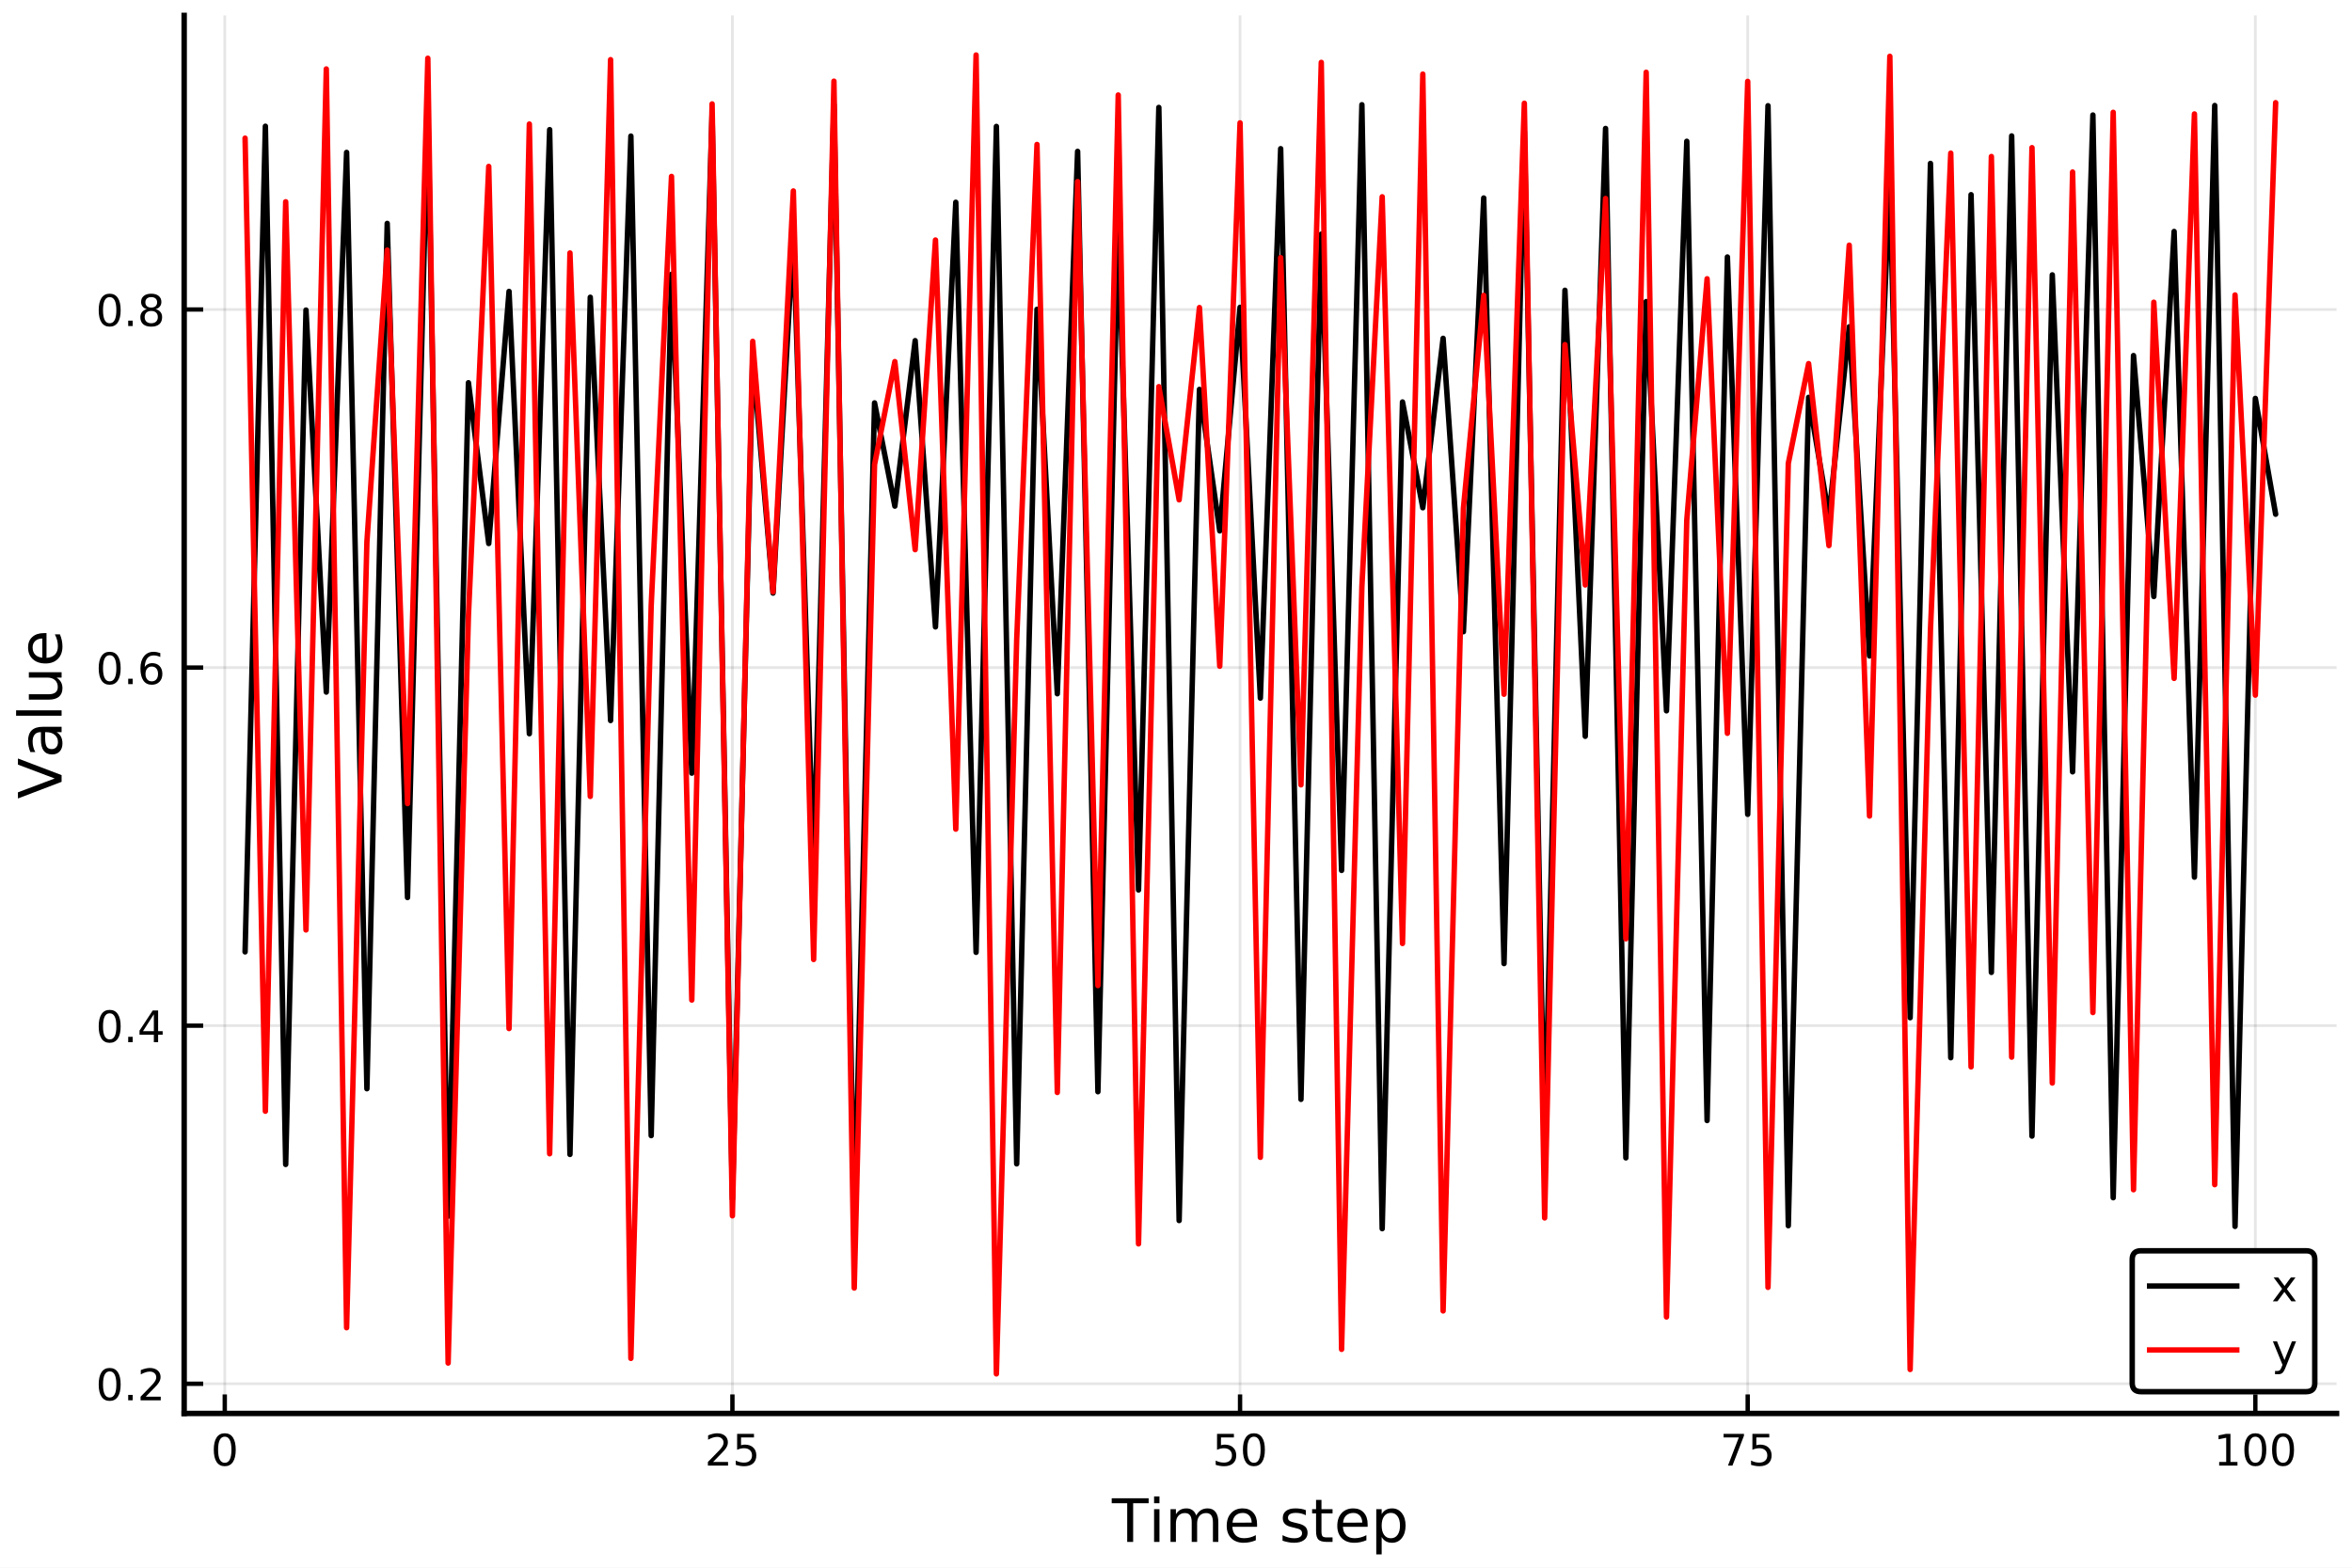
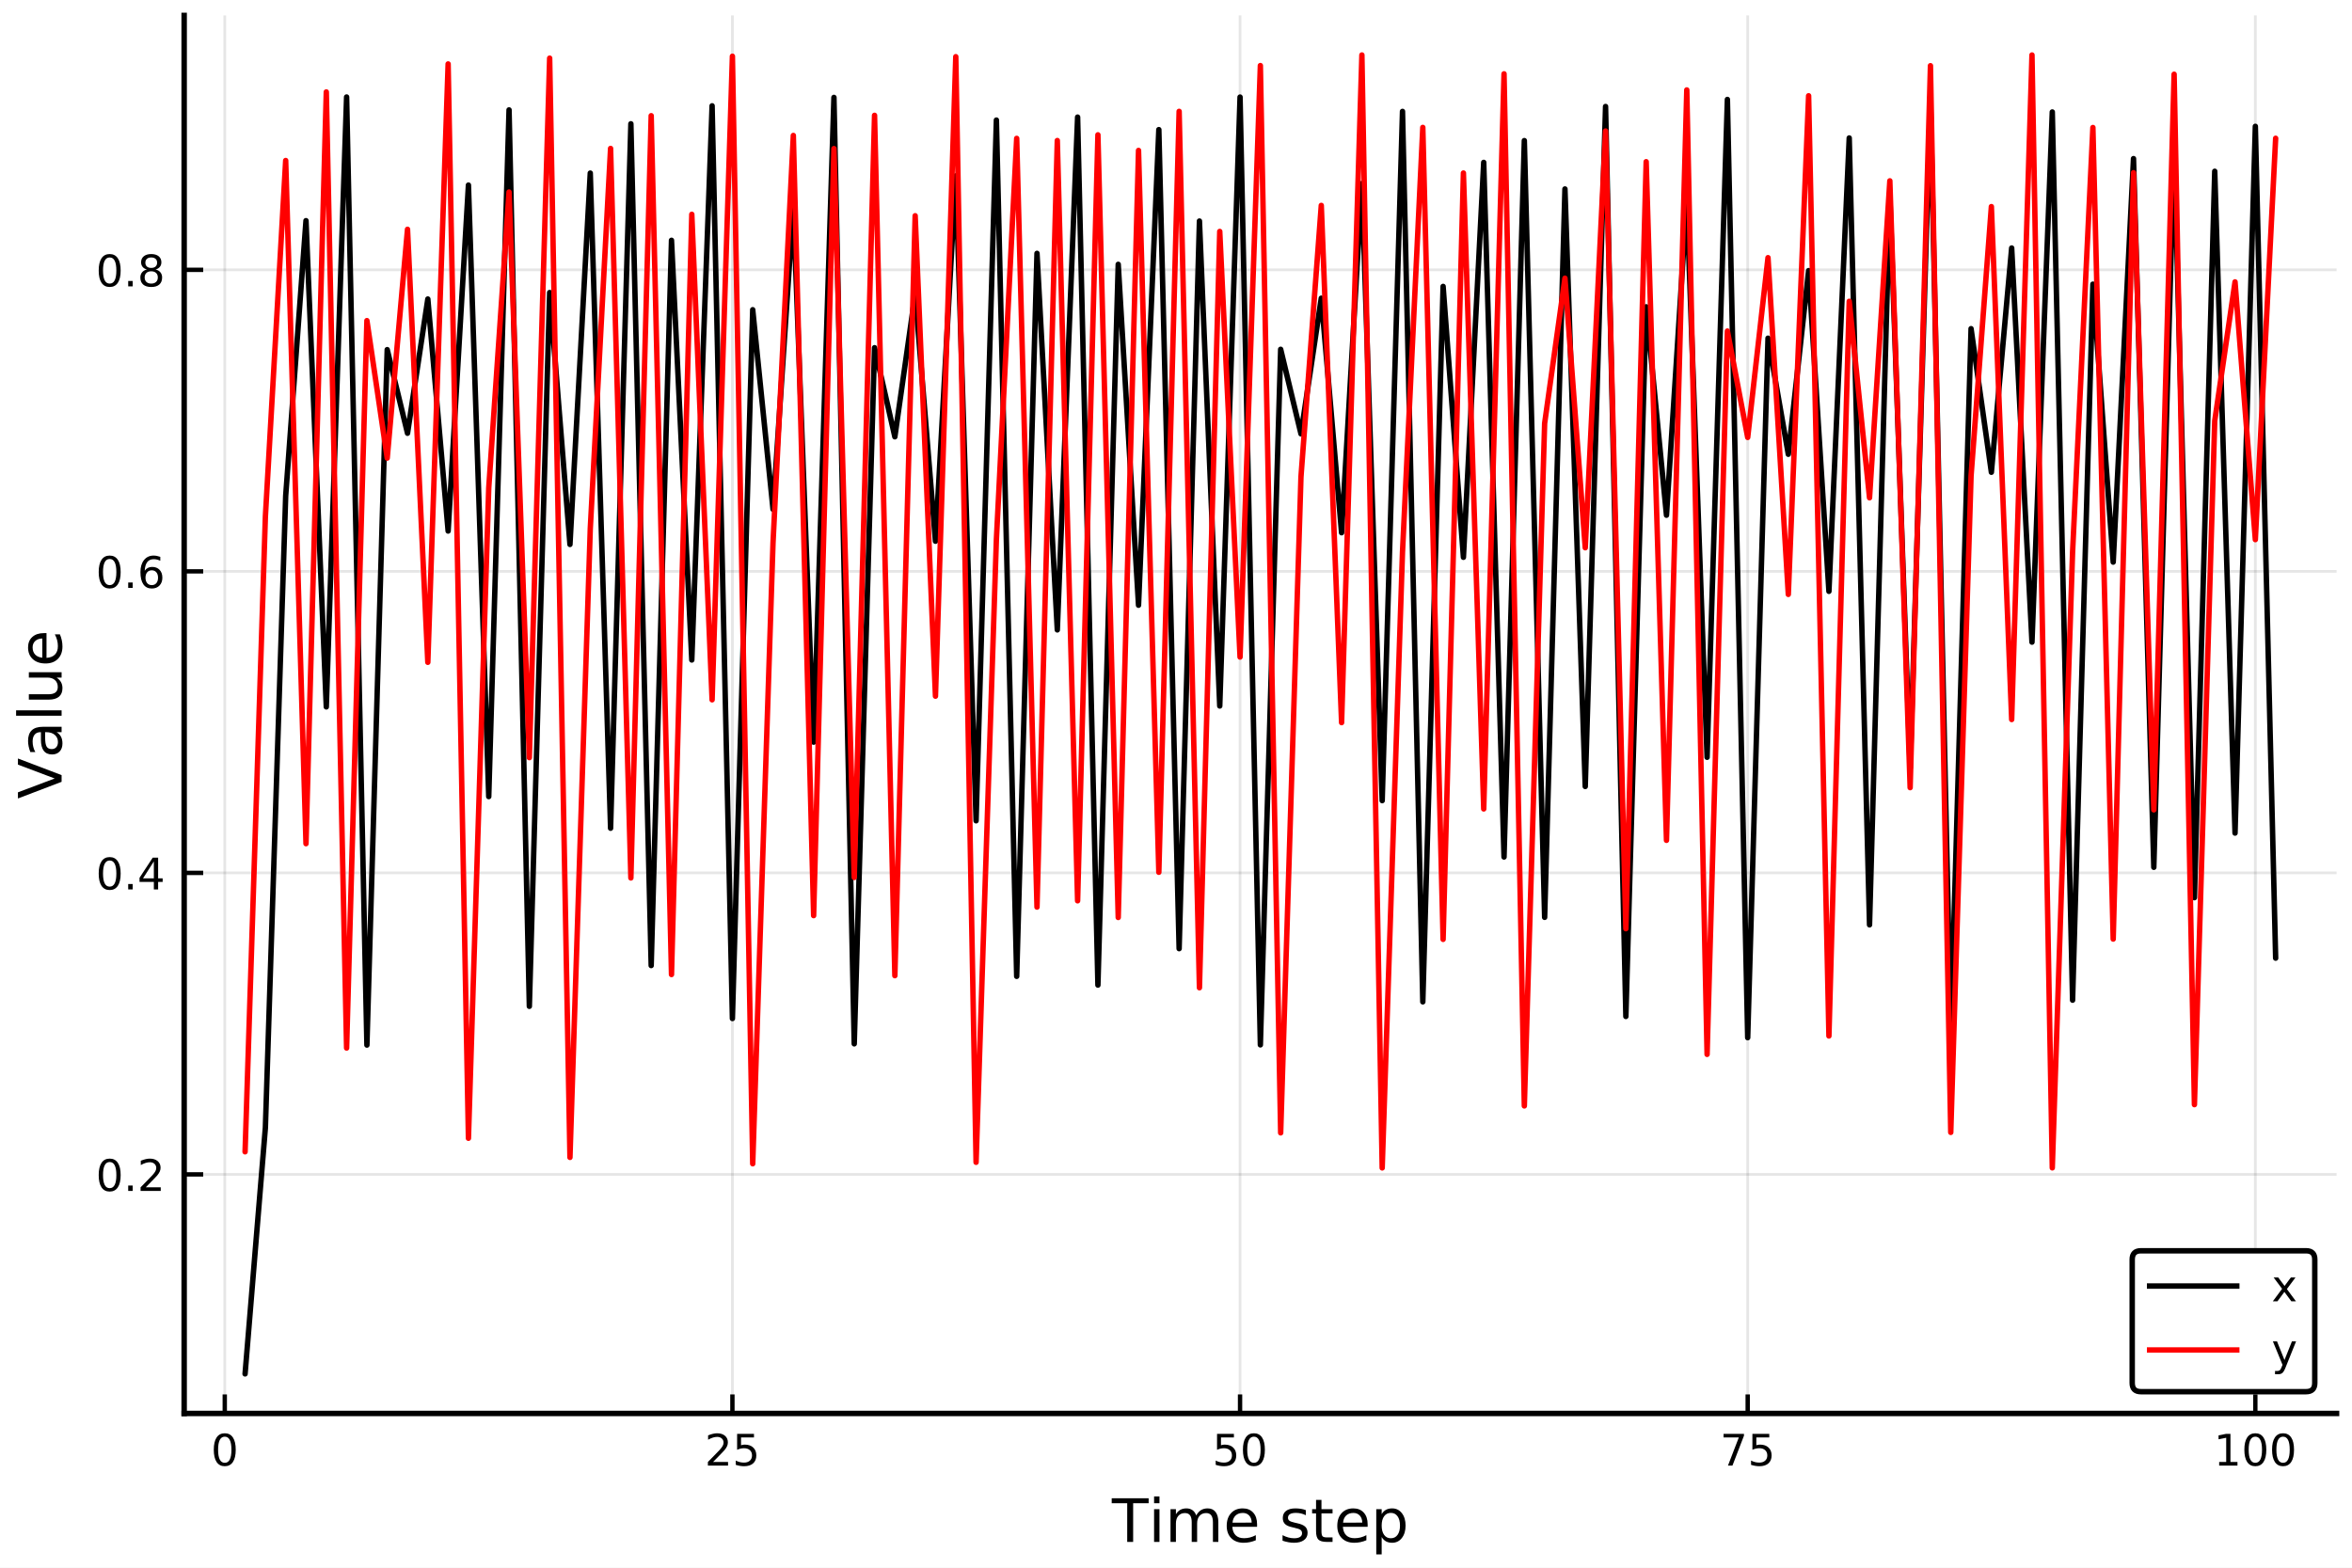
<svg xmlns="http://www.w3.org/2000/svg" xmlns:xlink="http://www.w3.org/1999/xlink" height="288pt" version="1.1" viewBox="0 0 432 288" width="432pt">
  <defs>
    <style type="text/css">
*{stroke-linecap:butt;stroke-linejoin:round;}
  </style>
  </defs>
  <g id="figure_1">
    <g id="patch_1">
      <path d="M 0 288  L 432 288  L 432 0  L 0 0  z " style="fill:#ffffff;" />
    </g>
    <g id="axes_1">
      <g id="patch_2">
        <path d="M 33.825 259.665  L 429.165 259.665  L 429.165 2.835  L 33.825 2.835  z " style="fill:#ffffff;" />
      </g>
      <g id="matplotlib.axis_1">
        <g id="xtick_1">
          <g id="line2d_1">
-             <path clip-path="url(#p4c6335470d)" d="M 41.284 259.665  L 41.284 2.835  " style="fill:none;stroke:#000000;stroke-linecap:square;stroke-opacity:0.1;stroke-width:0.5;" />
+             <path clip-path="url(#p2f0e269576)" d="M 41.284 259.665  L 41.284 2.835  " style="fill:none;stroke:#000000;stroke-linecap:square;stroke-opacity:0.1;stroke-width:0.5;" />
          </g>
          <g id="line2d_2">
            <defs>
-               <path d="M 0 0  L 0 -3.5  " id="m7ea3721a8c" style="stroke:#000000;stroke-width:0.8;" />
-             </defs>
-             <g>
-               <use style="stroke:#000000;stroke-width:0.8;" x="41.284" xlink:href="#m7ea3721a8c" y="259.665" />
+               <path d="M 0 0  L 0 -3.5  " id="m183a4964c9" style="stroke:#000000;stroke-width:0.8;" />
+             </defs>
+             <g>
+               <use style="stroke:#000000;stroke-width:0.8;" x="41.284" xlink:href="#m183a4964c9" y="259.665" />
            </g>
          </g>
          <g id="text_1">
            <defs>
              <path d="M 31.781 66.406  Q 24.172 66.406 20.328 58.906  Q 16.5 51.422 16.5 36.375  Q 16.5 21.391 20.328 13.891  Q 24.172 6.391 31.781 6.391  Q 39.453 6.391 43.281 13.891  Q 47.125 21.391 47.125 36.375  Q 47.125 51.422 43.281 58.906  Q 39.453 66.406 31.781 66.406  z M 31.781 74.219  Q 44.047 74.219 50.516 64.516  Q 56.984 54.828 56.984 36.375  Q 56.984 17.969 50.516 8.266  Q 44.047 -1.422 31.781 -1.422  Q 19.531 -1.422 13.062 8.266  Q 6.594 17.969 6.594 36.375  Q 6.594 54.828 13.062 64.516  Q 19.531 74.219 31.781 74.219  z " id="DejaVuSans-48" />
            </defs>
            <g transform="translate(38.7389 269.2441)scale(0.08 -0.08)">
              <use xlink:href="#DejaVuSans-48" />
            </g>
          </g>
        </g>
        <g id="xtick_2">
          <g id="line2d_3">
-             <path clip-path="url(#p4c6335470d)" d="M 134.525 259.665  L 134.525 2.835  " style="fill:none;stroke:#000000;stroke-linecap:square;stroke-opacity:0.1;stroke-width:0.5;" />
+             <path clip-path="url(#p2f0e269576)" d="M 134.525 259.665  L 134.525 2.835  " style="fill:none;stroke:#000000;stroke-linecap:square;stroke-opacity:0.1;stroke-width:0.5;" />
          </g>
          <g id="line2d_4">
            <g>
-               <use style="stroke:#000000;stroke-width:0.8;" x="134.525" xlink:href="#m7ea3721a8c" y="259.665" />
+               <use style="stroke:#000000;stroke-width:0.8;" x="134.525" xlink:href="#m183a4964c9" y="259.665" />
            </g>
          </g>
          <g id="text_2">
            <defs>
              <path d="M 19.188 8.297  L 53.609 8.297  L 53.609 0  L 7.328 0  L 7.328 8.297  Q 12.938 14.109 22.625 23.891  Q 32.328 33.688 34.812 36.531  Q 39.547 41.844 41.422 45.531  Q 43.312 49.219 43.312 52.781  Q 43.312 58.594 39.234 62.25  Q 35.156 65.922 28.609 65.922  Q 23.969 65.922 18.812 64.312  Q 13.672 62.703 7.812 59.422  L 7.812 69.391  Q 13.766 71.781 18.938 73  Q 24.125 74.219 28.422 74.219  Q 39.75 74.219 46.484 68.547  Q 53.219 62.891 53.219 53.422  Q 53.219 48.922 51.531 44.891  Q 49.859 40.875 45.406 35.406  Q 44.188 33.984 37.641 27.219  Q 31.109 20.453 19.188 8.297  z " id="DejaVuSans-50" />
              <path d="M 10.797 72.906  L 49.516 72.906  L 49.516 64.594  L 19.828 64.594  L 19.828 46.734  Q 21.969 47.469 24.109 47.828  Q 26.266 48.188 28.422 48.188  Q 40.625 48.188 47.75 41.5  Q 54.891 34.812 54.891 23.391  Q 54.891 11.625 47.562 5.094  Q 40.234 -1.422 26.906 -1.422  Q 22.312 -1.422 17.547 -0.641  Q 12.797 0.141 7.719 1.703  L 7.719 11.625  Q 12.109 9.234 16.797 8.062  Q 21.484 6.891 26.703 6.891  Q 35.156 6.891 40.078 11.328  Q 45.016 15.766 45.016 23.391  Q 45.016 31 40.078 35.438  Q 35.156 39.891 26.703 39.891  Q 22.75 39.891 18.812 39.016  Q 14.891 38.141 10.797 36.281  z " id="DejaVuSans-53" />
            </defs>
            <g transform="translate(129.4346 269.2441)scale(0.08 -0.08)">
              <use xlink:href="#DejaVuSans-50" />
              <use x="63.623" xlink:href="#DejaVuSans-53" />
            </g>
          </g>
        </g>
        <g id="xtick_3">
          <g id="line2d_5">
-             <path clip-path="url(#p4c6335470d)" d="M 227.765 259.665  L 227.765 2.835  " style="fill:none;stroke:#000000;stroke-linecap:square;stroke-opacity:0.1;stroke-width:0.5;" />
+             <path clip-path="url(#p2f0e269576)" d="M 227.765 259.665  L 227.765 2.835  " style="fill:none;stroke:#000000;stroke-linecap:square;stroke-opacity:0.1;stroke-width:0.5;" />
          </g>
          <g id="line2d_6">
            <g>
-               <use style="stroke:#000000;stroke-width:0.8;" x="227.765" xlink:href="#m7ea3721a8c" y="259.665" />
+               <use style="stroke:#000000;stroke-width:0.8;" x="227.765" xlink:href="#m183a4964c9" y="259.665" />
            </g>
          </g>
          <g id="text_3">
            <g transform="translate(222.6754 269.2441)scale(0.08 -0.08)">
              <use xlink:href="#DejaVuSans-53" />
              <use x="63.623" xlink:href="#DejaVuSans-48" />
            </g>
          </g>
        </g>
        <g id="xtick_4">
          <g id="line2d_7">
-             <path clip-path="url(#p4c6335470d)" d="M 321.006 259.665  L 321.006 2.835  " style="fill:none;stroke:#000000;stroke-linecap:square;stroke-opacity:0.1;stroke-width:0.5;" />
+             <path clip-path="url(#p2f0e269576)" d="M 321.006 259.665  L 321.006 2.835  " style="fill:none;stroke:#000000;stroke-linecap:square;stroke-opacity:0.1;stroke-width:0.5;" />
          </g>
          <g id="line2d_8">
            <g>
-               <use style="stroke:#000000;stroke-width:0.8;" x="321.006" xlink:href="#m7ea3721a8c" y="259.665" />
+               <use style="stroke:#000000;stroke-width:0.8;" x="321.006" xlink:href="#m183a4964c9" y="259.665" />
            </g>
          </g>
          <g id="text_4">
            <defs>
              <path d="M 8.203 72.906  L 55.078 72.906  L 55.078 68.703  L 28.609 0  L 18.312 0  L 43.219 64.594  L 8.203 64.594  z " id="DejaVuSans-55" />
            </defs>
            <g transform="translate(315.9161 269.2441)scale(0.08 -0.08)">
              <use xlink:href="#DejaVuSans-55" />
              <use x="63.623" xlink:href="#DejaVuSans-53" />
            </g>
          </g>
        </g>
        <g id="xtick_5">
          <g id="line2d_9">
-             <path clip-path="url(#p4c6335470d)" d="M 414.247 259.665  L 414.247 2.835  " style="fill:none;stroke:#000000;stroke-linecap:square;stroke-opacity:0.1;stroke-width:0.5;" />
+             <path clip-path="url(#p2f0e269576)" d="M 414.247 259.665  L 414.247 2.835  " style="fill:none;stroke:#000000;stroke-linecap:square;stroke-opacity:0.1;stroke-width:0.5;" />
          </g>
          <g id="line2d_10">
            <g>
-               <use style="stroke:#000000;stroke-width:0.8;" x="414.247" xlink:href="#m7ea3721a8c" y="259.665" />
+               <use style="stroke:#000000;stroke-width:0.8;" x="414.247" xlink:href="#m183a4964c9" y="259.665" />
            </g>
          </g>
          <g id="text_5">
            <defs>
              <path d="M 12.406 8.297  L 28.516 8.297  L 28.516 63.922  L 10.984 60.406  L 10.984 69.391  L 28.422 72.906  L 38.281 72.906  L 38.281 8.297  L 54.391 8.297  L 54.391 0  L 12.406 0  z " id="DejaVuSans-49" />
            </defs>
            <g transform="translate(406.6118 269.2441)scale(0.08 -0.08)">
              <use xlink:href="#DejaVuSans-49" />
              <use x="63.623" xlink:href="#DejaVuSans-48" />
              <use x="127.246" xlink:href="#DejaVuSans-48" />
            </g>
          </g>
        </g>
        <g id="text_6">
          <defs>
            <path d="M -0.297 72.906  L 61.375 72.906  L 61.375 64.594  L 35.5 64.594  L 35.5 0  L 25.594 0  L 25.594 64.594  L -0.297 64.594  z " id="DejaVuSans-84" />
            <path d="M 9.422 54.688  L 18.406 54.688  L 18.406 0  L 9.422 0  z M 9.422 75.984  L 18.406 75.984  L 18.406 64.594  L 9.422 64.594  z " id="DejaVuSans-105" />
            <path d="M 52 44.188  Q 55.375 50.25 60.062 53.125  Q 64.75 56 71.094 56  Q 79.641 56 84.281 50.016  Q 88.922 44.047 88.922 33.016  L 88.922 0  L 79.891 0  L 79.891 32.719  Q 79.891 40.578 77.094 44.375  Q 74.312 48.188 68.609 48.188  Q 61.625 48.188 57.562 43.547  Q 53.516 38.922 53.516 30.906  L 53.516 0  L 44.484 0  L 44.484 32.719  Q 44.484 40.625 41.703 44.406  Q 38.922 48.188 33.109 48.188  Q 26.219 48.188 22.156 43.531  Q 18.109 38.875 18.109 30.906  L 18.109 0  L 9.078 0  L 9.078 54.688  L 18.109 54.688  L 18.109 46.188  Q 21.188 51.219 25.484 53.609  Q 29.781 56 35.688 56  Q 41.656 56 45.828 52.969  Q 50 49.953 52 44.188  z " id="DejaVuSans-109" />
            <path d="M 56.203 29.594  L 56.203 25.203  L 14.891 25.203  Q 15.484 15.922 20.484 11.062  Q 25.484 6.203 34.422 6.203  Q 39.594 6.203 44.453 7.469  Q 49.312 8.734 54.109 11.281  L 54.109 2.781  Q 49.266 0.734 44.188 -0.344  Q 39.109 -1.422 33.891 -1.422  Q 20.797 -1.422 13.156 6.188  Q 5.516 13.812 5.516 26.812  Q 5.516 40.234 12.766 48.109  Q 20.016 56 32.328 56  Q 43.359 56 49.781 48.891  Q 56.203 41.797 56.203 29.594  z M 47.219 32.234  Q 47.125 39.594 43.094 43.984  Q 39.062 48.391 32.422 48.391  Q 24.906 48.391 20.391 44.141  Q 15.875 39.891 15.188 32.172  z " id="DejaVuSans-101" />
            <path id="DejaVuSans-32" />
            <path d="M 44.281 53.078  L 44.281 44.578  Q 40.484 46.531 36.375 47.5  Q 32.281 48.484 27.875 48.484  Q 21.188 48.484 17.844 46.438  Q 14.5 44.391 14.5 40.281  Q 14.5 37.156 16.891 35.375  Q 19.281 33.594 26.516 31.984  L 29.594 31.297  Q 39.156 29.25 43.188 25.516  Q 47.219 21.781 47.219 15.094  Q 47.219 7.469 41.188 3.016  Q 35.156 -1.422 24.609 -1.422  Q 20.219 -1.422 15.453 -0.562  Q 10.688 0.297 5.422 2  L 5.422 11.281  Q 10.406 8.688 15.234 7.391  Q 20.062 6.109 24.812 6.109  Q 31.156 6.109 34.562 8.281  Q 37.984 10.453 37.984 14.406  Q 37.984 18.062 35.516 20.016  Q 33.062 21.969 24.703 23.781  L 21.578 24.516  Q 13.234 26.266 9.516 29.906  Q 5.812 33.547 5.812 39.891  Q 5.812 47.609 11.281 51.797  Q 16.75 56 26.812 56  Q 31.781 56 36.172 55.266  Q 40.578 54.547 44.281 53.078  z " id="DejaVuSans-115" />
            <path d="M 18.312 70.219  L 18.312 54.688  L 36.812 54.688  L 36.812 47.703  L 18.312 47.703  L 18.312 18.016  Q 18.312 11.328 20.141 9.422  Q 21.969 7.516 27.594 7.516  L 36.812 7.516  L 36.812 0  L 27.594 0  Q 17.188 0 13.234 3.875  Q 9.281 7.766 9.281 18.016  L 9.281 47.703  L 2.688 47.703  L 2.688 54.688  L 9.281 54.688  L 9.281 70.219  z " id="DejaVuSans-116" />
            <path d="M 18.109 8.203  L 18.109 -20.797  L 9.078 -20.797  L 9.078 54.688  L 18.109 54.688  L 18.109 46.391  Q 20.953 51.266 25.266 53.625  Q 29.594 56 35.594 56  Q 45.562 56 51.781 48.094  Q 58.016 40.188 58.016 27.297  Q 58.016 14.406 51.781 6.484  Q 45.562 -1.422 35.594 -1.422  Q 29.594 -1.422 25.266 0.953  Q 20.953 3.328 18.109 8.203  z M 48.688 27.297  Q 48.688 37.203 44.609 42.844  Q 40.531 48.484 33.406 48.484  Q 26.266 48.484 22.188 42.844  Q 18.109 37.203 18.109 27.297  Q 18.109 17.391 22.188 11.75  Q 26.266 6.109 33.406 6.109  Q 40.531 6.109 44.609 11.75  Q 48.688 17.391 48.688 27.297  z " id="DejaVuSans-112" />
          </defs>
          <g transform="translate(204.2236 283.2661)scale(0.11 -0.11)">
            <use xlink:href="#DejaVuSans-84" />
            <use x="61.037" xlink:href="#DejaVuSans-105" />
            <use x="88.82" xlink:href="#DejaVuSans-109" />
            <use x="186.232" xlink:href="#DejaVuSans-101" />
            <use x="247.756" xlink:href="#DejaVuSans-32" />
            <use x="279.543" xlink:href="#DejaVuSans-115" />
            <use x="331.643" xlink:href="#DejaVuSans-116" />
            <use x="370.852" xlink:href="#DejaVuSans-101" />
            <use x="432.375" xlink:href="#DejaVuSans-112" />
          </g>
        </g>
      </g>
      <g id="matplotlib.axis_2">
        <g id="ytick_1">
          <g id="line2d_11">
-             <path clip-path="url(#p4c6335470d)" d="M 33.825 254.209  L 429.165 254.209  " style="fill:none;stroke:#000000;stroke-linecap:square;stroke-opacity:0.1;stroke-width:0.5;" />
+             <path clip-path="url(#p2f0e269576)" d="M 33.825 215.748  L 429.165 215.748  " style="fill:none;stroke:#000000;stroke-linecap:square;stroke-opacity:0.1;stroke-width:0.5;" />
          </g>
          <g id="line2d_12">
            <defs>
-               <path d="M 0 0  L 3.5 0  " id="m4396a377ae" style="stroke:#000000;stroke-width:0.8;" />
-             </defs>
-             <g>
-               <use style="stroke:#000000;stroke-width:0.8;" x="33.825" xlink:href="#m4396a377ae" y="254.209" />
+               <path d="M 0 0  L 3.5 0  " id="ma0a81ea89b" style="stroke:#000000;stroke-width:0.8;" />
+             </defs>
+             <g>
+               <use style="stroke:#000000;stroke-width:0.8;" x="33.825" xlink:href="#ma0a81ea89b" y="215.748" />
            </g>
          </g>
          <g id="text_7">
            <defs>
              <path d="M 10.688 12.406  L 21 12.406  L 21 0  L 10.688 0  z " id="DejaVuSans-46" />
            </defs>
-             <g transform="translate(17.60215 257.2481)scale(0.08 -0.08)">
+             <g transform="translate(17.60215 218.7878)scale(0.08 -0.08)">
              <use xlink:href="#DejaVuSans-48" />
              <use x="63.623" xlink:href="#DejaVuSans-46" />
              <use x="95.41" xlink:href="#DejaVuSans-50" />
            </g>
          </g>
        </g>
        <g id="ytick_2">
          <g id="line2d_13">
-             <path clip-path="url(#p4c6335470d)" d="M 33.825 188.425  L 429.165 188.425  " style="fill:none;stroke:#000000;stroke-linecap:square;stroke-opacity:0.1;stroke-width:0.5;" />
+             <path clip-path="url(#p2f0e269576)" d="M 33.825 160.356  L 429.165 160.356  " style="fill:none;stroke:#000000;stroke-linecap:square;stroke-opacity:0.1;stroke-width:0.5;" />
          </g>
          <g id="line2d_14">
            <g>
-               <use style="stroke:#000000;stroke-width:0.8;" x="33.825" xlink:href="#m4396a377ae" y="188.425" />
+               <use style="stroke:#000000;stroke-width:0.8;" x="33.825" xlink:href="#ma0a81ea89b" y="160.356" />
            </g>
          </g>
          <g id="text_8">
            <defs>
              <path d="M 37.797 64.312  L 12.891 25.391  L 37.797 25.391  z M 35.203 72.906  L 47.609 72.906  L 47.609 25.391  L 58.016 25.391  L 58.016 17.188  L 47.609 17.188  L 47.609 0  L 37.797 0  L 37.797 17.188  L 4.891 17.188  L 4.891 26.703  z " id="DejaVuSans-52" />
            </defs>
-             <g transform="translate(17.60215 191.464)scale(0.08 -0.08)">
+             <g transform="translate(17.60215 163.3952)scale(0.08 -0.08)">
              <use xlink:href="#DejaVuSans-48" />
              <use x="63.623" xlink:href="#DejaVuSans-46" />
              <use x="95.41" xlink:href="#DejaVuSans-52" />
            </g>
          </g>
        </g>
        <g id="ytick_3">
          <g id="line2d_15">
-             <path clip-path="url(#p4c6335470d)" d="M 33.825 122.641  L 429.165 122.641  " style="fill:none;stroke:#000000;stroke-linecap:square;stroke-opacity:0.1;stroke-width:0.5;" />
+             <path clip-path="url(#p2f0e269576)" d="M 33.825 104.963  L 429.165 104.963  " style="fill:none;stroke:#000000;stroke-linecap:square;stroke-opacity:0.1;stroke-width:0.5;" />
          </g>
          <g id="line2d_16">
            <g>
-               <use style="stroke:#000000;stroke-width:0.8;" x="33.825" xlink:href="#m4396a377ae" y="122.641" />
+               <use style="stroke:#000000;stroke-width:0.8;" x="33.825" xlink:href="#ma0a81ea89b" y="104.963" />
            </g>
          </g>
          <g id="text_9">
            <defs>
              <path d="M 33.016 40.375  Q 26.375 40.375 22.484 35.828  Q 18.609 31.297 18.609 23.391  Q 18.609 15.531 22.484 10.953  Q 26.375 6.391 33.016 6.391  Q 39.656 6.391 43.531 10.953  Q 47.406 15.531 47.406 23.391  Q 47.406 31.297 43.531 35.828  Q 39.656 40.375 33.016 40.375  z M 52.594 71.297  L 52.594 62.312  Q 48.875 64.062 45.094 64.984  Q 41.312 65.922 37.594 65.922  Q 27.828 65.922 22.672 59.328  Q 17.531 52.734 16.797 39.406  Q 19.672 43.656 24.016 45.922  Q 28.375 48.188 33.594 48.188  Q 44.578 48.188 50.953 41.516  Q 57.328 34.859 57.328 23.391  Q 57.328 12.156 50.688 5.359  Q 44.047 -1.422 33.016 -1.422  Q 20.359 -1.422 13.672 8.266  Q 6.984 17.969 6.984 36.375  Q 6.984 53.656 15.188 63.938  Q 23.391 74.219 37.203 74.219  Q 40.922 74.219 44.703 73.484  Q 48.484 72.75 52.594 71.297  z " id="DejaVuSans-54" />
            </defs>
-             <g transform="translate(17.60215 125.6799)scale(0.08 -0.08)">
+             <g transform="translate(17.60215 108.0026)scale(0.08 -0.08)">
              <use xlink:href="#DejaVuSans-48" />
              <use x="63.623" xlink:href="#DejaVuSans-46" />
              <use x="95.41" xlink:href="#DejaVuSans-54" />
            </g>
          </g>
        </g>
        <g id="ytick_4">
          <g id="line2d_17">
-             <path clip-path="url(#p4c6335470d)" d="M 33.825 56.856  L 429.165 56.856  " style="fill:none;stroke:#000000;stroke-linecap:square;stroke-opacity:0.1;stroke-width:0.5;" />
+             <path clip-path="url(#p2f0e269576)" d="M 33.825 49.571  L 429.165 49.571  " style="fill:none;stroke:#000000;stroke-linecap:square;stroke-opacity:0.1;stroke-width:0.5;" />
          </g>
          <g id="line2d_18">
            <g>
-               <use style="stroke:#000000;stroke-width:0.8;" x="33.825" xlink:href="#m4396a377ae" y="56.856" />
+               <use style="stroke:#000000;stroke-width:0.8;" x="33.825" xlink:href="#ma0a81ea89b" y="49.571" />
            </g>
          </g>
          <g id="text_10">
            <defs>
              <path d="M 31.781 34.625  Q 24.75 34.625 20.719 30.859  Q 16.703 27.094 16.703 20.516  Q 16.703 13.922 20.719 10.156  Q 24.75 6.391 31.781 6.391  Q 38.812 6.391 42.859 10.172  Q 46.922 13.969 46.922 20.516  Q 46.922 27.094 42.891 30.859  Q 38.875 34.625 31.781 34.625  z M 21.922 38.812  Q 15.578 40.375 12.031 44.719  Q 8.5 49.078 8.5 55.328  Q 8.5 64.062 14.719 69.141  Q 20.953 74.219 31.781 74.219  Q 42.672 74.219 48.875 69.141  Q 55.078 64.062 55.078 55.328  Q 55.078 49.078 51.531 44.719  Q 48 40.375 41.703 38.812  Q 48.828 37.156 52.797 32.312  Q 56.781 27.484 56.781 20.516  Q 56.781 9.906 50.312 4.234  Q 43.844 -1.422 31.781 -1.422  Q 19.734 -1.422 13.25 4.234  Q 6.781 9.906 6.781 20.516  Q 6.781 27.484 10.781 32.312  Q 14.797 37.156 21.922 38.812  z M 18.312 54.391  Q 18.312 48.734 21.844 45.562  Q 25.391 42.391 31.781 42.391  Q 38.141 42.391 41.719 45.562  Q 45.312 48.734 45.312 54.391  Q 45.312 60.062 41.719 63.234  Q 38.141 66.406 31.781 66.406  Q 25.391 66.406 21.844 63.234  Q 18.312 60.062 18.312 54.391  z " id="DejaVuSans-56" />
            </defs>
-             <g transform="translate(17.60215 59.89575)scale(0.08 -0.08)">
+             <g transform="translate(17.60215 52.60994)scale(0.08 -0.08)">
              <use xlink:href="#DejaVuSans-48" />
              <use x="63.623" xlink:href="#DejaVuSans-46" />
              <use x="95.41" xlink:href="#DejaVuSans-56" />
            </g>
          </g>
        </g>
        <g id="text_11">
          <defs>
            <path d="M 28.609 0  L 0.781 72.906  L 11.078 72.906  L 34.188 11.531  L 57.328 72.906  L 67.578 72.906  L 39.797 0  z " id="DejaVuSans-86" />
            <path d="M 34.281 27.484  Q 23.391 27.484 19.188 25  Q 14.984 22.516 14.984 16.5  Q 14.984 11.719 18.141 8.906  Q 21.297 6.109 26.703 6.109  Q 34.188 6.109 38.703 11.406  Q 43.219 16.703 43.219 25.484  L 43.219 27.484  z M 52.203 31.203  L 52.203 0  L 43.219 0  L 43.219 8.297  Q 40.141 3.328 35.547 0.953  Q 30.953 -1.422 24.312 -1.422  Q 15.922 -1.422 10.953 3.297  Q 6 8.016 6 15.922  Q 6 25.141 12.172 29.828  Q 18.359 34.516 30.609 34.516  L 43.219 34.516  L 43.219 35.406  Q 43.219 41.609 39.141 45  Q 35.062 48.391 27.688 48.391  Q 23 48.391 18.547 47.266  Q 14.109 46.141 10.016 43.891  L 10.016 52.203  Q 14.938 54.109 19.578 55.047  Q 24.219 56 28.609 56  Q 40.484 56 46.344 49.844  Q 52.203 43.703 52.203 31.203  z " id="DejaVuSans-97" />
            <path d="M 9.422 75.984  L 18.406 75.984  L 18.406 0  L 9.422 0  z " id="DejaVuSans-108" />
            <path d="M 8.5 21.578  L 8.5 54.688  L 17.484 54.688  L 17.484 21.922  Q 17.484 14.156 20.5 10.266  Q 23.531 6.391 29.594 6.391  Q 36.859 6.391 41.078 11.031  Q 45.312 15.672 45.312 23.688  L 45.312 54.688  L 54.297 54.688  L 54.297 0  L 45.312 0  L 45.312 8.406  Q 42.047 3.422 37.719 1  Q 33.406 -1.422 27.688 -1.422  Q 18.266 -1.422 13.375 4.438  Q 8.5 10.297 8.5 21.578  z M 31.109 56  z " id="DejaVuSans-117" />
          </defs>
          <g transform="translate(11.31449 146.7746)rotate(-90)scale(0.11 -0.11)">
            <use xlink:href="#DejaVuSans-86" />
            <use x="68.299" xlink:href="#DejaVuSans-97" />
            <use x="129.578" xlink:href="#DejaVuSans-108" />
            <use x="157.361" xlink:href="#DejaVuSans-117" />
            <use x="220.74" xlink:href="#DejaVuSans-101" />
          </g>
        </g>
      </g>
      <g id="line2d_19">
-         <path clip-path="url(#p4c6335470d)" d="M 45.014 174.867  L 48.743 23.19  L 52.473 213.92  L 56.202 56.964  L 59.932 127.141  L 63.662 28  L 67.391 200.011  L 71.121 41.044  L 74.851 164.884  L 78.58 20.004  L 82.31 223.418  L 86.039 70.31  L 89.769 99.847  L 93.499 53.535  L 97.228 134.792  L 100.958 23.817  L 104.688 212.078  L 108.417 54.609  L 112.147 132.369  L 115.876 25.001  L 119.606 208.623  L 123.336 50.393  L 127.065 142.034  L 130.795 21.058  L 134.525 220.25  L 138.254 65.636  L 141.984 108.955  L 145.714 43.171  L 149.443 159.514  L 153.173 19.207  L 156.902 225.828  L 160.632 74.015  L 164.362 92.972  L 168.091 62.581  L 171.821 115.17  L 175.551 37.158  L 179.28 174.952  L 183.01 23.227  L 186.739 213.812  L 190.469 56.824  L 194.199 127.448  L 197.928 27.807  L 201.658 200.56  L 205.388 41.59  L 209.117 163.495  L 212.847 19.736  L 216.576 224.226  L 220.306 71.538  L 224.036 97.534  L 227.765 56.461  L 231.495 128.248  L 235.225 27.314  L 238.954 201.963  L 242.684 43.018  L 246.414 159.896  L 250.143 19.242  L 253.873 225.72  L 257.602 73.847  L 261.332 93.278  L 265.062 62.156  L 268.791 116.051  L 272.521 36.376  L 276.251 177.02  L 279.98 24.168  L 283.71 211.051  L 287.439 53.328  L 291.169 135.264  L 294.899 23.602  L 298.628 212.709  L 302.358 55.407  L 306.088 130.582  L 309.817 25.957  L 313.547 205.855  L 317.276 47.208  L 321.006 149.6  L 324.736 19.422  L 328.465 225.176  L 332.195 72.999  L 335.925 94.826  L 339.654 60.037  L 343.384 120.505  L 347.114 32.683  L 350.843 186.963  L 354.573 30.023  L 358.302 194.315  L 362.032 35.767  L 365.762 178.638  L 369.491 24.971  L 373.221 208.71  L 376.951 50.497  L 380.68 141.793  L 384.41 21.131  L 388.139 220.031  L 391.869 65.321  L 395.599 109.585  L 399.328 42.522  L 403.058 161.142  L 406.788 19.381  L 410.517 225.301  L 414.247 73.194  L 417.976 94.469  " style="fill:none;stroke:#000000;stroke-linecap:round;" />
+         <path clip-path="url(#p2f0e269576)" d="M 45.014 252.397  L 48.743 207.179  L 52.473 91.104  L 56.202 40.54  L 59.932 129.861  L 63.662 17.823  L 67.391 191.987  L 71.121 64.233  L 74.851 79.593  L 78.58 54.933  L 82.31 97.556  L 86.039 34.003  L 89.769 146.339  L 93.499 20.193  L 97.228 184.87  L 100.958 53.743  L 104.688 100.019  L 108.417 31.799  L 112.147 152.153  L 115.876 22.741  L 119.606 177.381  L 123.336 44.149  L 127.065 121.245  L 130.795 19.442  L 134.525 187.11  L 138.254 56.9  L 141.984 93.566  L 145.714 37.916  L 149.443 136.34  L 153.173 17.899  L 156.902 191.758  L 160.632 63.875  L 164.362 80.243  L 168.091 54.027  L 171.821 99.428  L 175.551 32.313  L 179.28 150.784  L 183.01 22.061  L 186.739 179.363  L 190.469 46.545  L 194.199 115.717  L 197.928 21.513  L 201.658 180.969  L 205.388 48.561  L 209.117 111.183  L 212.847 23.815  L 216.576 174.276  L 220.306 40.607  L 224.036 129.697  L 227.765 17.836  L 231.495 191.95  L 235.225 64.174  L 238.954 79.701  L 242.684 54.782  L 246.414 97.865  L 250.143 33.718  L 253.873 147.084  L 257.602 20.469  L 261.332 184.049  L 265.062 52.618  L 268.791 102.381  L 272.521 29.835  L 276.251 157.438  L 279.98 25.833  L 283.71 168.524  L 287.439 34.718  L 291.169 144.483  L 294.899 19.567  L 298.628 186.734  L 302.358 56.361  L 306.088 94.649  L 309.817 36.813  L 313.547 139.118  L 317.276 18.271  L 321.006 190.631  L 324.736 62.131  L 328.465 83.454  L 332.195 49.715  L 335.925 108.635  L 339.654 25.347  L 343.384 169.901  L 347.114 36.047  L 350.843 141.065  L 354.573 18.654  L 358.302 189.477  L 362.032 60.38  L 365.762 86.758  L 369.491 45.562  L 373.221 117.966  L 376.951 20.573  L 380.68 183.742  L 384.41 52.203  L 388.139 103.262  L 391.869 29.14  L 395.599 159.332  L 399.328 27.121  L 403.058 164.91  L 406.788 31.465  L 410.517 153.044  L 414.247 23.211  L 417.976 176.019  " style="fill:none;stroke:#000000;stroke-linecap:round;" />
      </g>
      <g id="line2d_20">
-         <path clip-path="url(#p4c6335470d)" d="M 45.014 25.381  L 48.743 204.142  L 52.473 37.068  L 56.202 170.839  L 59.932 12.67  L 63.662 243.914  L 67.391 99.517  L 71.121 45.949  L 74.851 147.623  L 78.58 10.702  L 82.31 250.405  L 86.039 113.149  L 89.769 30.575  L 93.499 188.954  L 97.228 22.787  L 100.958 211.955  L 104.688 46.474  L 108.417 146.309  L 112.147 10.96  L 115.876 249.548  L 119.606 111.295  L 123.336 32.415  L 127.065 183.72  L 130.795 19.092  L 134.525 223.357  L 138.254 62.711  L 141.984 108.737  L 145.714 35.084  L 149.443 176.27  L 153.173 14.914  L 156.902 236.624  L 160.632 85.356  L 164.362 66.431  L 168.091 100.98  L 171.821 44.095  L 175.551 152.32  L 179.28 10.103  L 183.01 252.397  L 186.739 117.526  L 190.469 26.541  L 194.199 200.694  L 197.928 33.362  L 201.658 181.059  L 205.388 17.454  L 209.117 228.512  L 212.847 71.031  L 216.576 91.828  L 220.306 56.501  L 224.036 122.394  L 227.765 22.572  L 231.495 212.612  L 235.225 47.328  L 238.954 144.182  L 242.684 11.462  L 246.414 247.889  L 250.143 107.75  L 253.873 36.154  L 257.602 173.328  L 261.332 13.615  L 265.062 240.832  L 268.791 93.38  L 272.521 54.261  L 276.251 127.536  L 279.98 18.969  L 283.71 223.742  L 287.439 63.311  L 291.169 107.466  L 294.899 36.466  L 298.628 172.475  L 302.358 13.275  L 306.088 241.938  L 309.817 95.557  L 313.547 51.214  L 317.276 134.715  L 321.006 14.952  L 324.736 236.501  L 328.465 85.127  L 332.195 66.8  L 335.925 100.229  L 339.654 45.04  L 343.384 149.917  L 347.114 10.347  L 350.843 251.586  L 354.573 115.735  L 358.302 28.139  L 362.032 195.999  L 365.762 28.755  L 369.491 194.206  L 373.221 27.127  L 376.951 198.965  L 380.68 31.606  L 384.41 186.012  L 388.139 20.633  L 391.869 218.564  L 395.599 55.523  L 399.328 124.626  L 403.058 20.934  L 406.788 217.635  L 410.517 54.19  L 414.247 127.701  L 417.976 18.863  " style="fill:none;stroke:#ff0000;stroke-linecap:round;" />
+         <path clip-path="url(#p2f0e269576)" d="M 45.014 211.597  L 48.743 94.921  L 52.473 29.489  L 56.202 154.991  L 59.932 16.891  L 63.662 192.534  L 67.391 58.901  L 71.121 84.156  L 74.851 42.126  L 78.58 121.67  L 82.31 11.747  L 86.039 209.106  L 89.769 89.653  L 93.499 35.279  L 97.228 139.185  L 100.958 10.683  L 104.688 212.625  L 108.417 97.145  L 112.147 27.271  L 115.876 161.286  L 119.606 21.258  L 123.336 179.03  L 127.065 39.373  L 130.795 128.56  L 134.525 10.332  L 138.254 213.792  L 141.984 99.704  L 145.714 24.887  L 149.443 168.205  L 153.173 27.302  L 156.902 161.198  L 160.632 21.19  L 164.362 179.239  L 168.091 39.636  L 171.821 127.892  L 175.551 10.413  L 179.28 213.524  L 183.01 99.112  L 186.739 25.423  L 190.469 166.637  L 194.199 25.818  L 197.928 165.485  L 201.658 24.77  L 205.388 168.548  L 209.117 27.635  L 212.847 160.243  L 216.576 20.46  L 220.306 181.459  L 224.036 42.519  L 227.765 120.704  L 231.495 12.049  L 235.225 208.115  L 238.954 87.603  L 242.684 37.737  L 246.414 132.751  L 250.143 10.103  L 253.873 214.554  L 257.602 101.395  L 261.332 23.409  L 265.062 172.572  L 268.791 31.787  L 272.521 148.607  L 276.251 13.565  L 279.98 203.167  L 283.71 77.773  L 287.439 51.11  L 291.169 100.627  L 294.899 24.07  L 298.628 170.61  L 302.358 29.708  L 306.088 154.376  L 309.817 16.523  L 313.547 193.698  L 317.276 60.817  L 321.006 80.359  L 324.736 47.337  L 328.465 109.197  L 332.195 17.597  L 335.925 190.317  L 339.654 55.355  L 343.384 91.448  L 347.114 33.222  L 350.843 144.696  L 354.573 12.075  L 358.302 208.028  L 362.032 87.424  L 365.762 37.956  L 369.491 132.184  L 373.221 10.106  L 376.951 214.544  L 380.68 101.373  L 384.41 23.427  L 388.139 172.516  L 391.869 31.727  L 395.599 148.774  L 399.328 13.638  L 403.058 202.932  L 406.788 77.322  L 410.517 51.787  L 414.247 99.131  L 417.976 25.405  " style="fill:none;stroke:#ff0000;stroke-linecap:round;" />
      </g>
      <g id="patch_3">
        <path d="M 33.825 259.665  L 33.825 2.835  " style="fill:none;stroke:#000000;stroke-linecap:square;stroke-linejoin:miter;" />
      </g>
      <g id="patch_4">
        <path d="M 33.825 259.665  L 429.165 259.665  " style="fill:none;stroke:#000000;stroke-linecap:square;stroke-linejoin:miter;" />
      </g>
      <g id="legend_1">
        <g id="patch_5">
          <path d="M 393.23 255.665  L 423.565 255.665  Q 425.165 255.665 425.165 254.065  L 425.165 231.38  Q 425.165 229.78 423.565 229.78  L 393.23 229.78  Q 391.63 229.78 391.63 231.38  L 391.63 254.065  Q 391.63 255.665 393.23 255.665  z " style="fill:#ffffff;stroke:#000000;stroke-linejoin:miter;" />
        </g>
        <g id="line2d_21">
          <path d="M 394.83 236.259  L 410.83 236.259  " style="fill:none;stroke:#000000;stroke-linecap:square;" />
        </g>
        <g id="line2d_22" />
        <g id="text_12">
          <defs>
            <path d="M 54.891 54.688  L 35.109 28.078  L 55.906 0  L 45.312 0  L 29.391 21.484  L 13.484 0  L 2.875 0  L 24.125 28.609  L 4.688 54.688  L 15.281 54.688  L 29.781 35.203  L 44.281 54.688  z " id="DejaVuSans-120" />
          </defs>
          <g transform="translate(417.2304 239.0591)scale(0.08 -0.08)">
            <use xlink:href="#DejaVuSans-120" />
          </g>
        </g>
        <g id="line2d_23">
          <path d="M 394.83 248.002  L 410.83 248.002  " style="fill:none;stroke:#ff0000;stroke-linecap:square;" />
        </g>
        <g id="line2d_24" />
        <g id="text_13">
          <defs>
            <path d="M 32.172 -5.078  Q 28.375 -14.844 24.75 -17.812  Q 21.141 -20.797 15.094 -20.797  L 7.906 -20.797  L 7.906 -13.281  L 13.188 -13.281  Q 16.891 -13.281 18.938 -11.516  Q 21 -9.766 23.484 -3.219  L 25.094 0.875  L 2.984 54.688  L 12.5 54.688  L 29.594 11.922  L 46.688 54.688  L 56.203 54.688  z " id="DejaVuSans-121" />
          </defs>
          <g transform="translate(417.2304 250.8016)scale(0.08 -0.08)">
            <use xlink:href="#DejaVuSans-121" />
          </g>
        </g>
      </g>
    </g>
  </g>
  <defs>
-     <clipPath id="p4c6335470d">
+     <clipPath id="p2f0e269576">
      <rect height="256.831" width="395.341" x="33.825" y="2.835" />
    </clipPath>
  </defs>
</svg>
